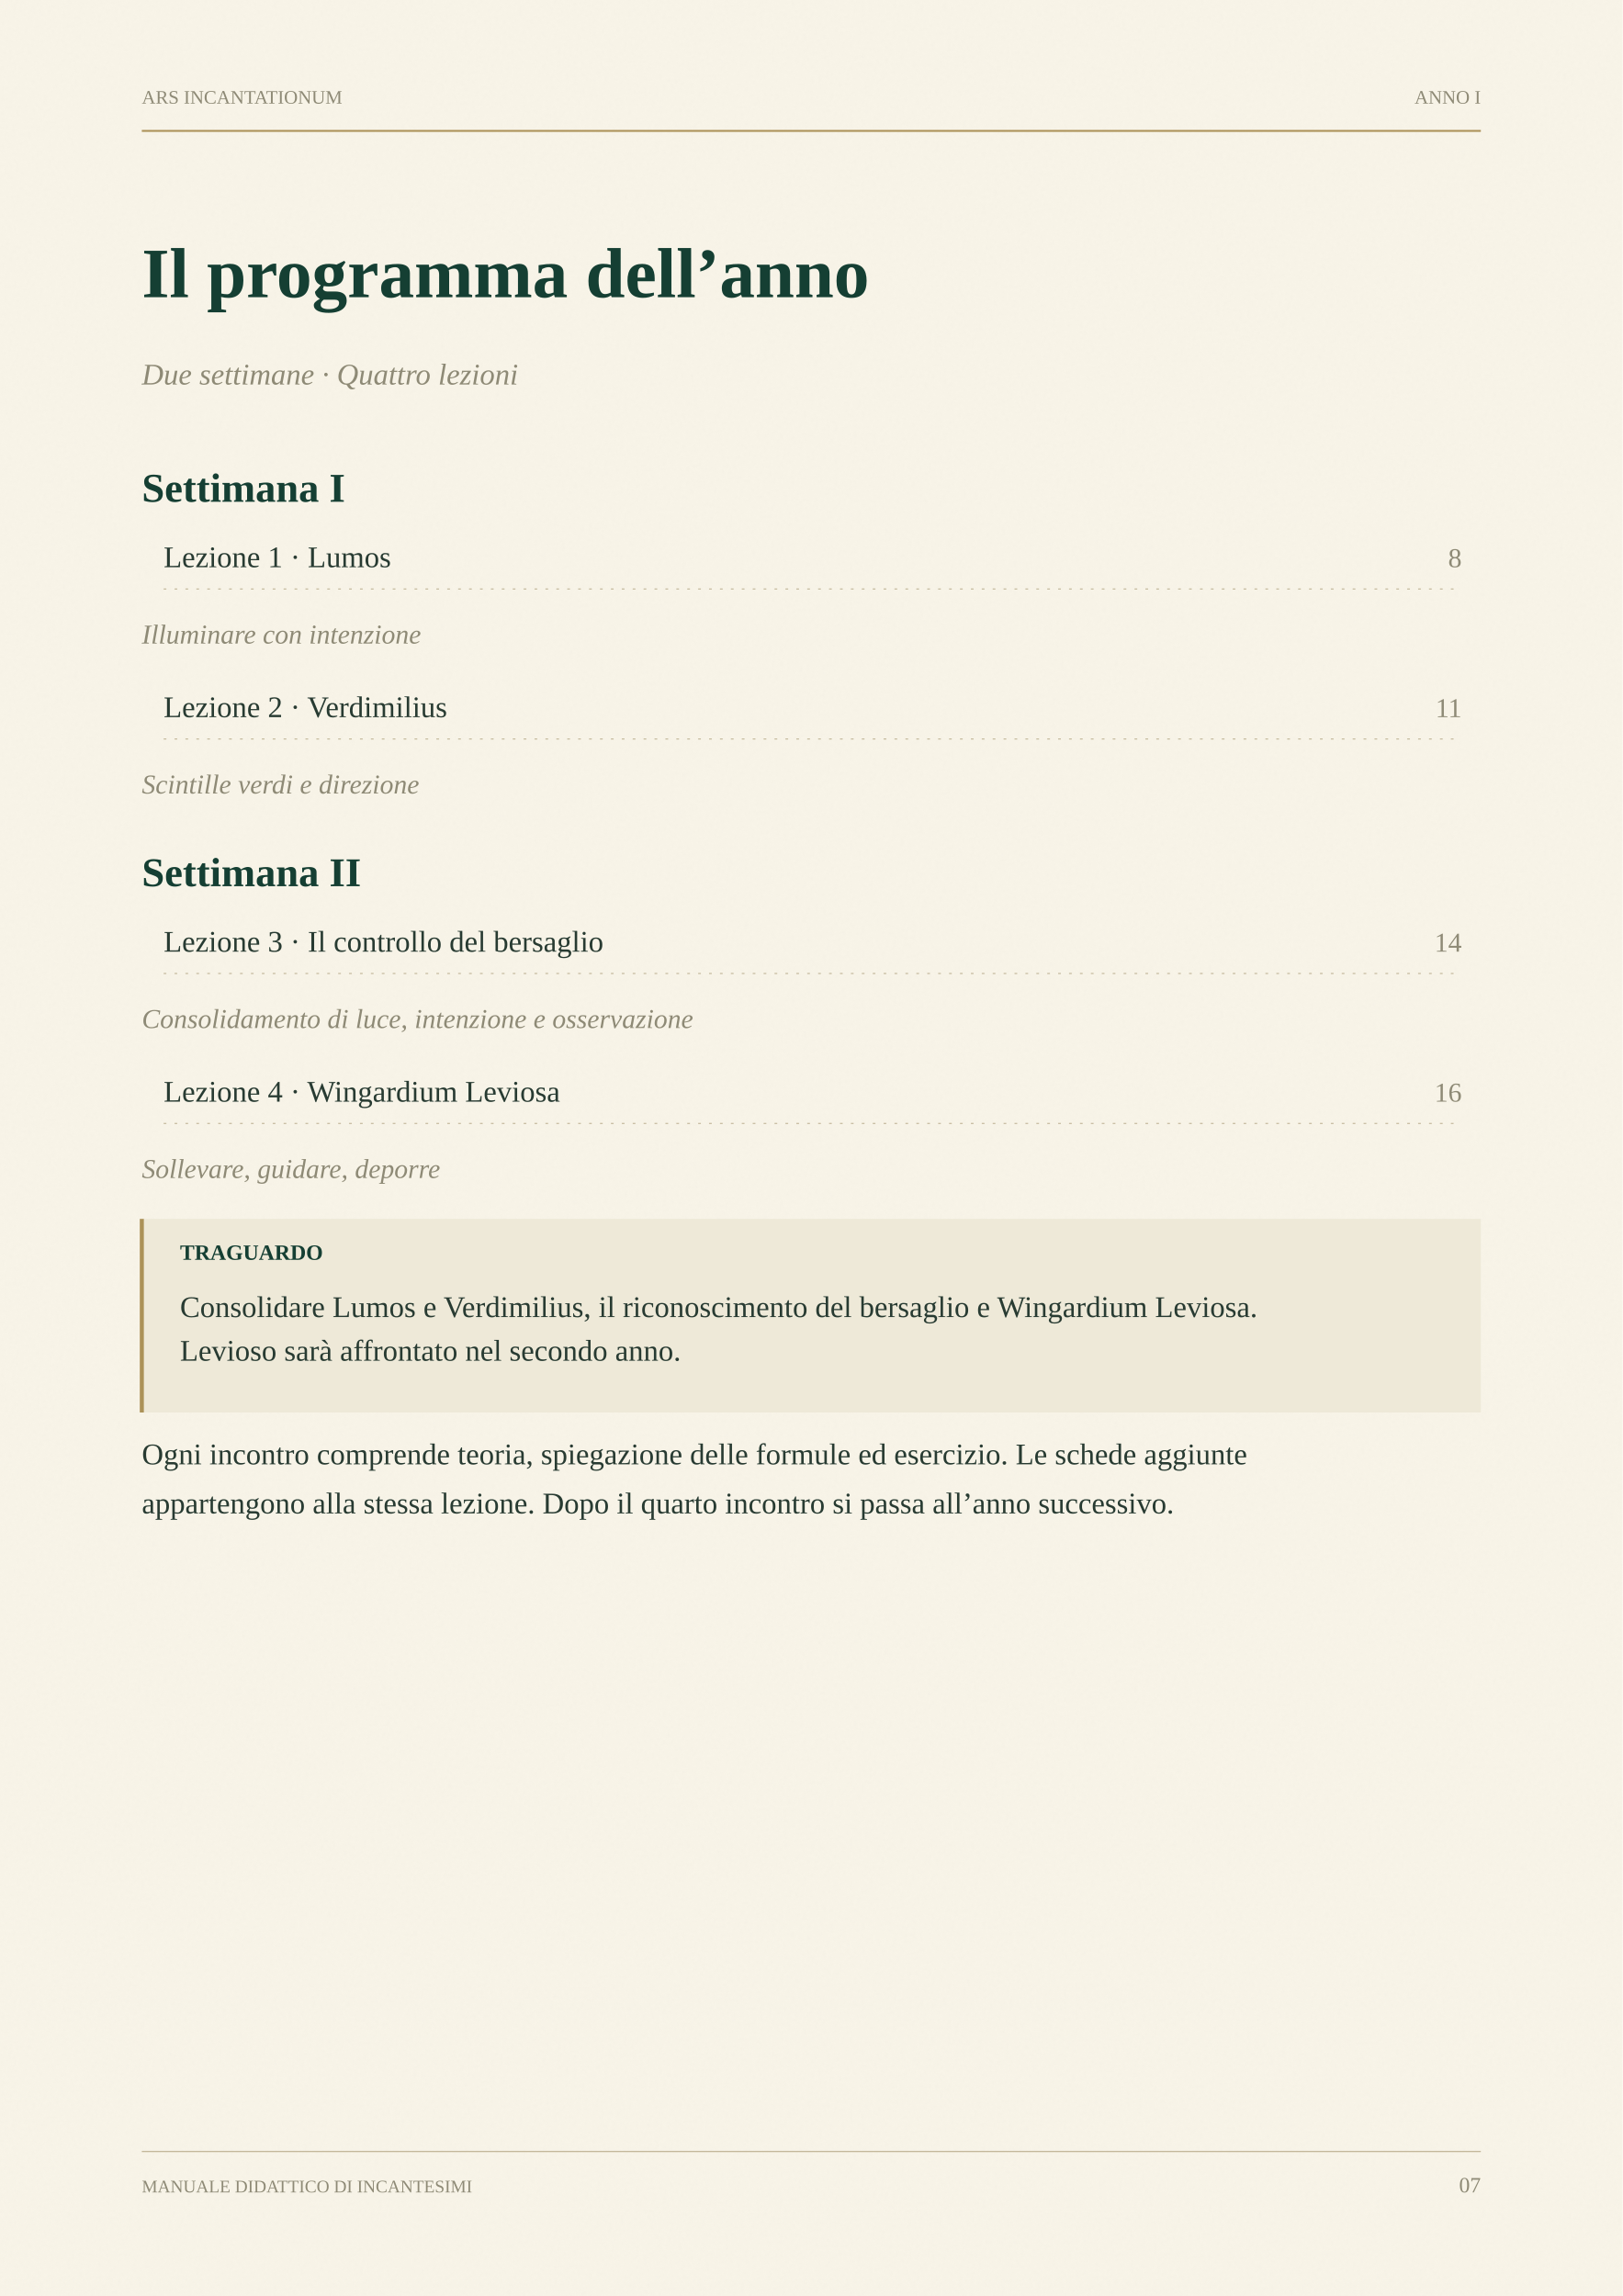
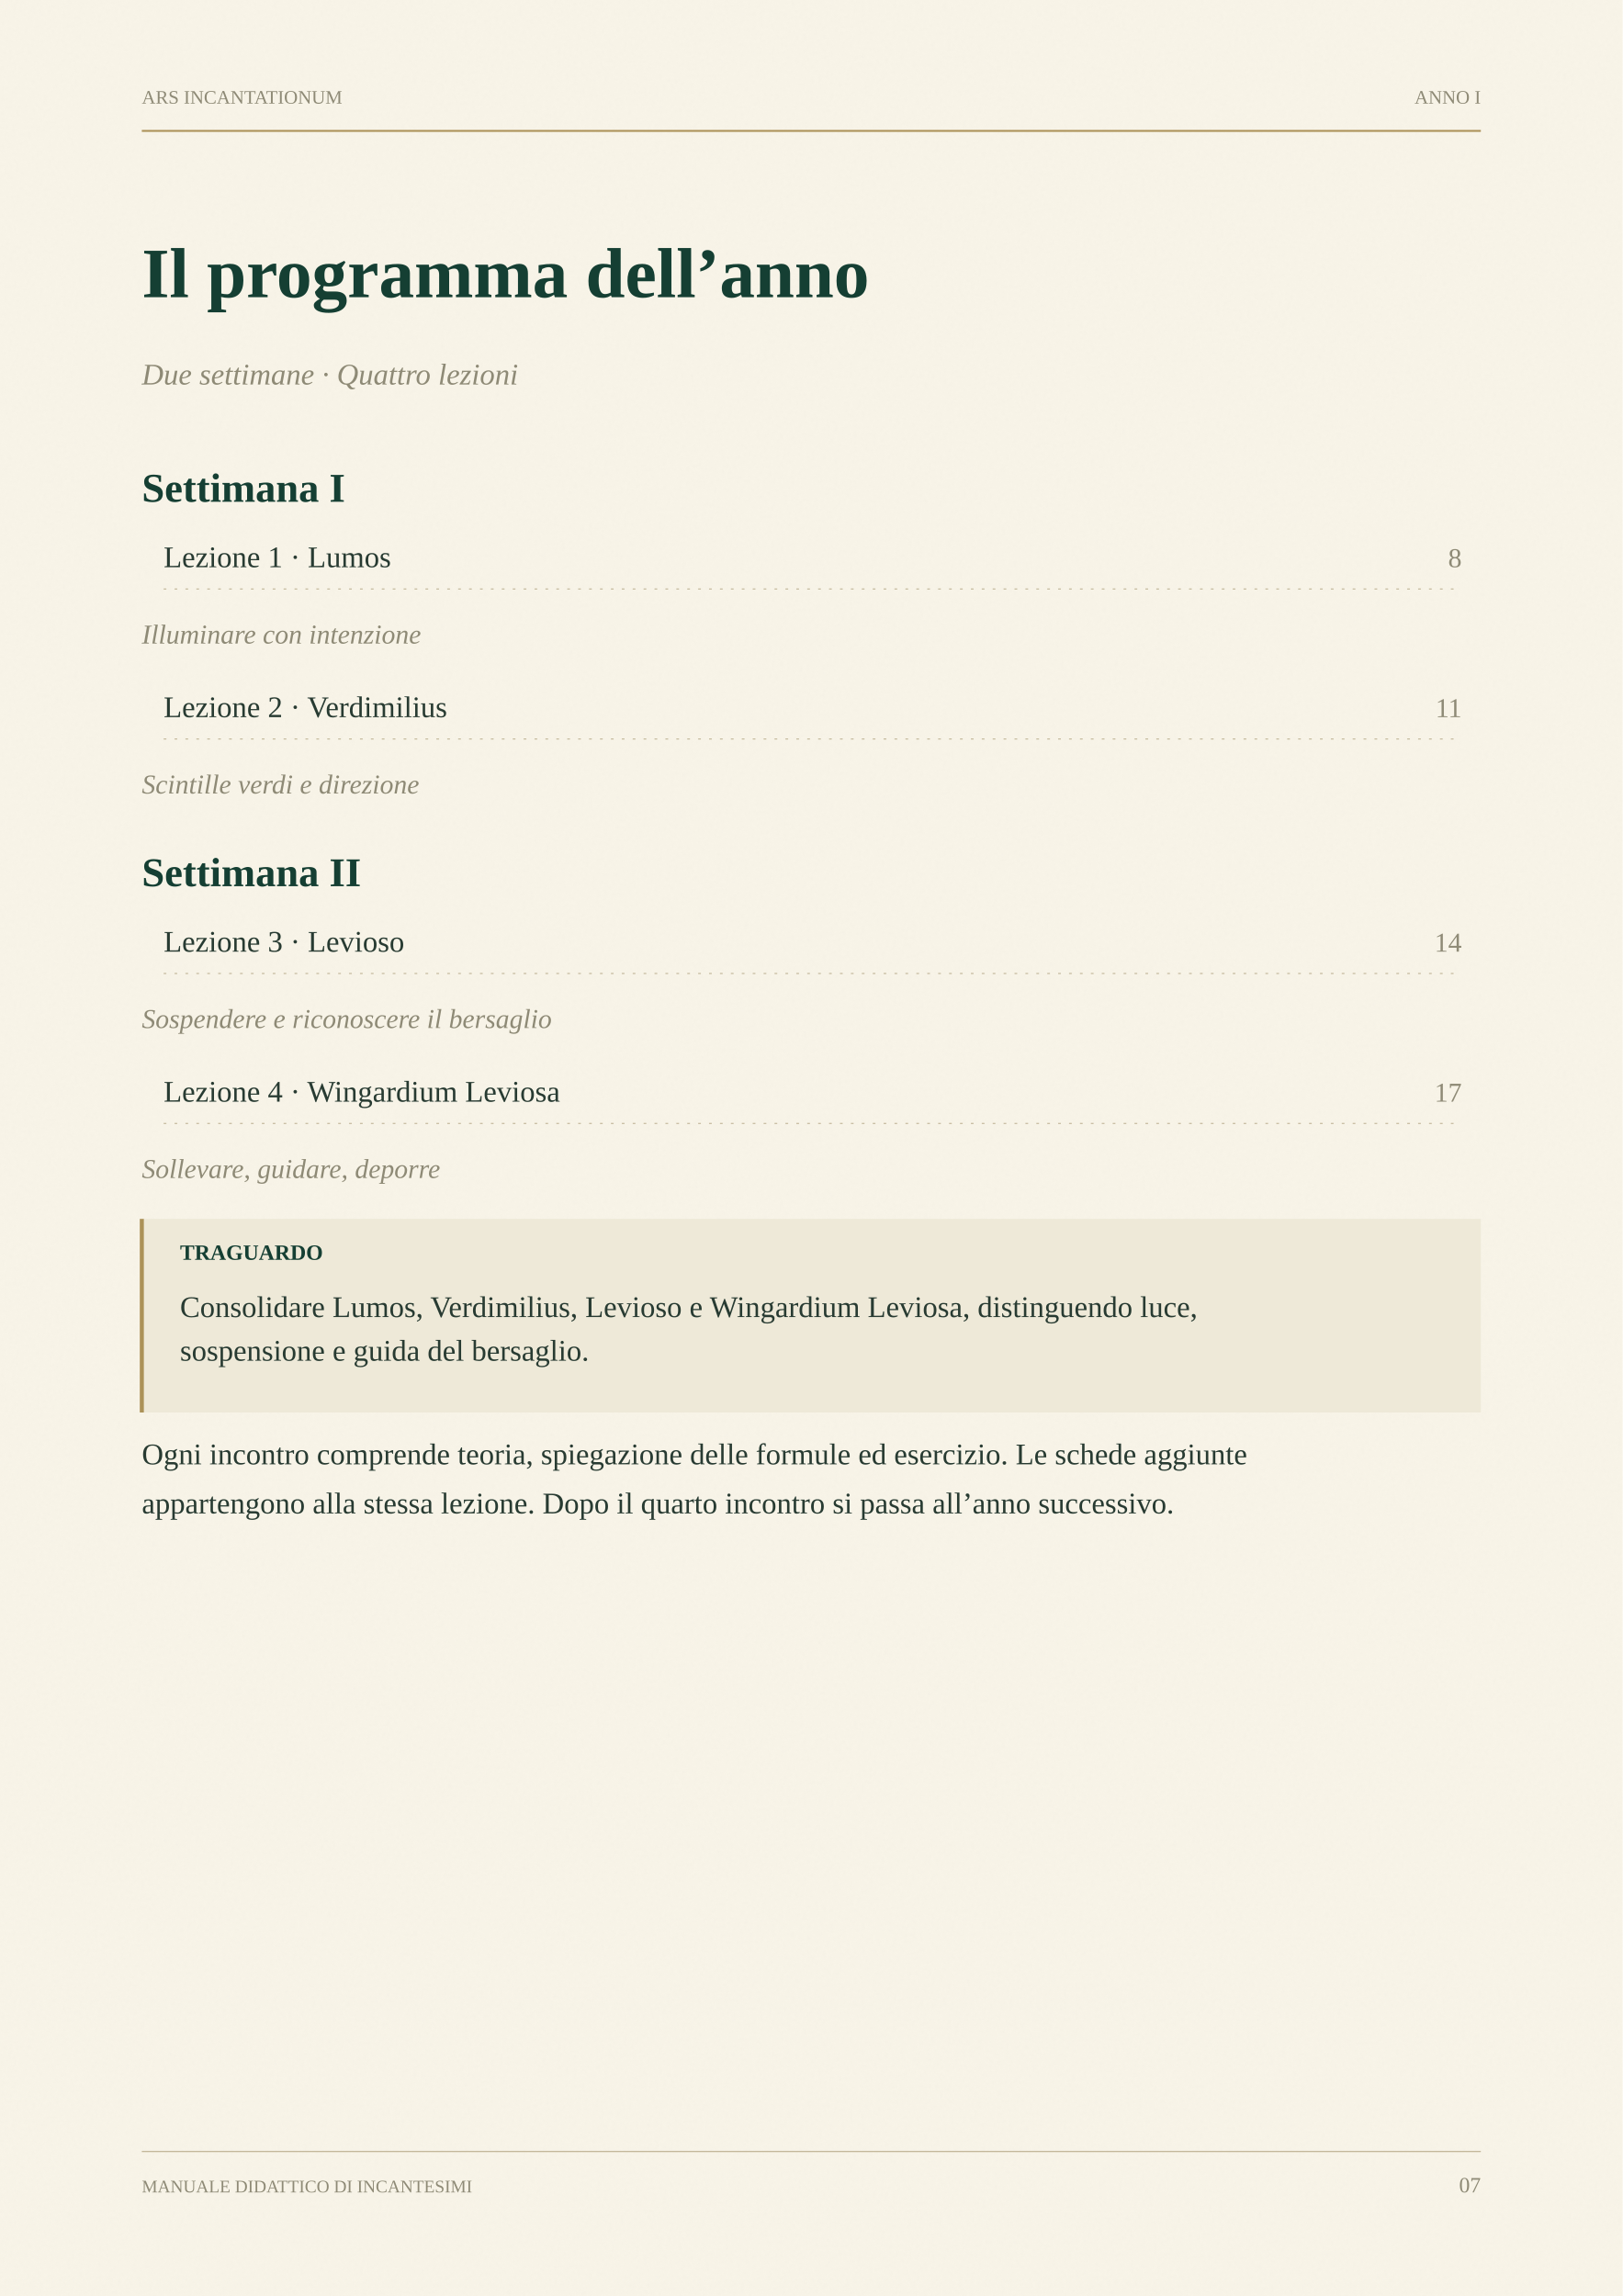
<svg xmlns="http://www.w3.org/2000/svg" width="595" height="842" viewBox="0 0 595 842">
  <defs>
    <filter id="grain">
      <feTurbulence type="fractalNoise" baseFrequency=".7" numOctaves="3" stitchTiles="stitch" />
      <feColorMatrix type="saturate" values="0" />
    </filter>
    <pattern id="paper" width="595" height="842" patternUnits="userSpaceOnUse">
      <rect width="595" height="842" filter="url(#grain)" opacity=".17" />
    </pattern>
    <linearGradient id="leather">
      <stop stop-color="#06271b" />
      <stop offset=".12" stop-color="#17583a" />
      <stop offset=".6" stop-color="#0c402a" />
      <stop offset="1" stop-color="#042015" />
    </linearGradient>
  </defs>
  <rect width="595" height="842" fill="#f8f4e8" />
  <rect width="595" height="842" fill="url(#paper)" opacity=".17" />
  <text x="52" y="38" font-family="Georgia, Times New Roman, serif" font-size="7" fill="#8e8a76">ARS INCANTATIONUM</text>
  <text x="543" y="38" font-family="Georgia, Times New Roman, serif" font-size="7" fill="#8e8a76" text-anchor="end">ANNO I</text>
  <path d="M52 48H543" stroke="#ac9258" stroke-width=".7" />
  <text x="52" y="109" font-family="Georgia, Times New Roman, serif" font-size="26" fill="#153f33" font-weight="bold">Il programma dell’anno</text>
  <text x="52" y="141" font-family="Georgia, Times New Roman, serif" font-size="11" fill="#8e8a76" font-style="italic">Due settimane · Quattro lezioni</text>
  <text x="52" y="184" font-family="Georgia, Times New Roman, serif" font-size="15" fill="#153f33" font-weight="bold">Settimana I</text>
  <text x="60" y="208" font-family="Georgia, Times New Roman, serif" font-size="11" fill="#283b32">Lezione 1 · Lumos</text>
  <text x="536" y="208" font-family="Georgia, Times New Roman, serif" font-size="10" fill="#8e8a76" text-anchor="end">8</text>
  <path d="M60 216H536" stroke="#c3b89b" stroke-dasharray="1 3" stroke-width=".4" />
  <text x="52" y="236" font-family="Georgia, Times New Roman, serif" font-size="10" fill="#8e8a76" font-style="italic">Illuminare con intenzione</text>
  <text x="60" y="263" font-family="Georgia, Times New Roman, serif" font-size="11" fill="#283b32">Lezione 2 · Verdimilius</text>
  <text x="536" y="263" font-family="Georgia, Times New Roman, serif" font-size="10" fill="#8e8a76" text-anchor="end">11</text>
  <path d="M60 271H536" stroke="#c3b89b" stroke-dasharray="1 3" stroke-width=".4" />
  <text x="52" y="291" font-family="Georgia, Times New Roman, serif" font-size="10" fill="#8e8a76" font-style="italic">Scintille verdi e direzione</text>
  <text x="52" y="325" font-family="Georgia, Times New Roman, serif" font-size="15" fill="#153f33" font-weight="bold">Settimana II</text>
-   <text x="60" y="349" font-family="Georgia, Times New Roman, serif" font-size="11" fill="#283b32">Lezione 3 · Il controllo del bersaglio</text>
+   <text x="60" y="349" font-family="Georgia, Times New Roman, serif" font-size="11" fill="#283b32">Lezione 3 · Levioso</text>
  <text x="536" y="349" font-family="Georgia, Times New Roman, serif" font-size="10" fill="#8e8a76" text-anchor="end">14</text>
  <path d="M60 357H536" stroke="#c3b89b" stroke-dasharray="1 3" stroke-width=".4" />
-   <text x="52" y="377" font-family="Georgia, Times New Roman, serif" font-size="10" fill="#8e8a76" font-style="italic">Consolidamento di luce, intenzione e osservazione</text>
+   <text x="52" y="377" font-family="Georgia, Times New Roman, serif" font-size="10" fill="#8e8a76" font-style="italic">Sospendere e riconoscere il bersaglio</text>
  <text x="60" y="404" font-family="Georgia, Times New Roman, serif" font-size="11" fill="#283b32">Lezione 4 · Wingardium Leviosa</text>
-   <text x="536" y="404" font-family="Georgia, Times New Roman, serif" font-size="10" fill="#8e8a76" text-anchor="end">16</text>
+   <text x="536" y="404" font-family="Georgia, Times New Roman, serif" font-size="10" fill="#8e8a76" text-anchor="end">17</text>
  <path d="M60 412H536" stroke="#c3b89b" stroke-dasharray="1 3" stroke-width=".4" />
  <text x="52" y="432" font-family="Georgia, Times New Roman, serif" font-size="10" fill="#8e8a76" font-style="italic">Sollevare, guidare, deporre</text>
  <rect x="52" y="447" width="491" height="71" fill="#eee9d8" />
  <path d="M52 447v71" stroke="#ac9258" stroke-width="1.5" />
  <text x="66" y="462" font-family="Georgia, Times New Roman, serif" font-size="8" fill="#153f33" font-weight="bold">TRAGUARDO</text>
-   <text x="66" y="483" font-family="Georgia, Times New Roman, serif" font-size="11" fill="#283b32">Consolidare Lumos e Verdimilius, il riconoscimento del bersaglio e Wingardium Leviosa.</text>
-   <text x="66" y="499" font-family="Georgia, Times New Roman, serif" font-size="11" fill="#283b32">Levioso sarà affrontato nel secondo anno.</text>
+   <text x="66" y="483" font-family="Georgia, Times New Roman, serif" font-size="11" fill="#283b32">Consolidare Lumos, Verdimilius, Levioso e Wingardium Leviosa, distinguendo luce,</text>
+   <text x="66" y="499" font-family="Georgia, Times New Roman, serif" font-size="11" fill="#283b32">sospensione e guida del bersaglio.</text>
  <text x="52" y="537" font-family="Georgia, Times New Roman, serif" font-size="11" fill="#283b32">Ogni incontro comprende teoria, spiegazione delle formule ed esercizio. Le schede aggiunte</text>
  <text x="52" y="555" font-family="Georgia, Times New Roman, serif" font-size="11" fill="#283b32">appartengono alla stessa lezione. Dopo il quarto incontro si passa all’anno successivo.</text>
  <path d="M52 789H543" stroke="#c3b89b" stroke-width=".45" />
  <text x="52" y="804" font-family="Georgia, Times New Roman, serif" font-size="6.5" fill="#8e8a76">MANUALE DIDATTICO DI INCANTESIMI</text>
  <text x="543" y="804" font-family="Georgia, Times New Roman, serif" font-size="8" fill="#8e8a76" text-anchor="end">07</text>
</svg>
